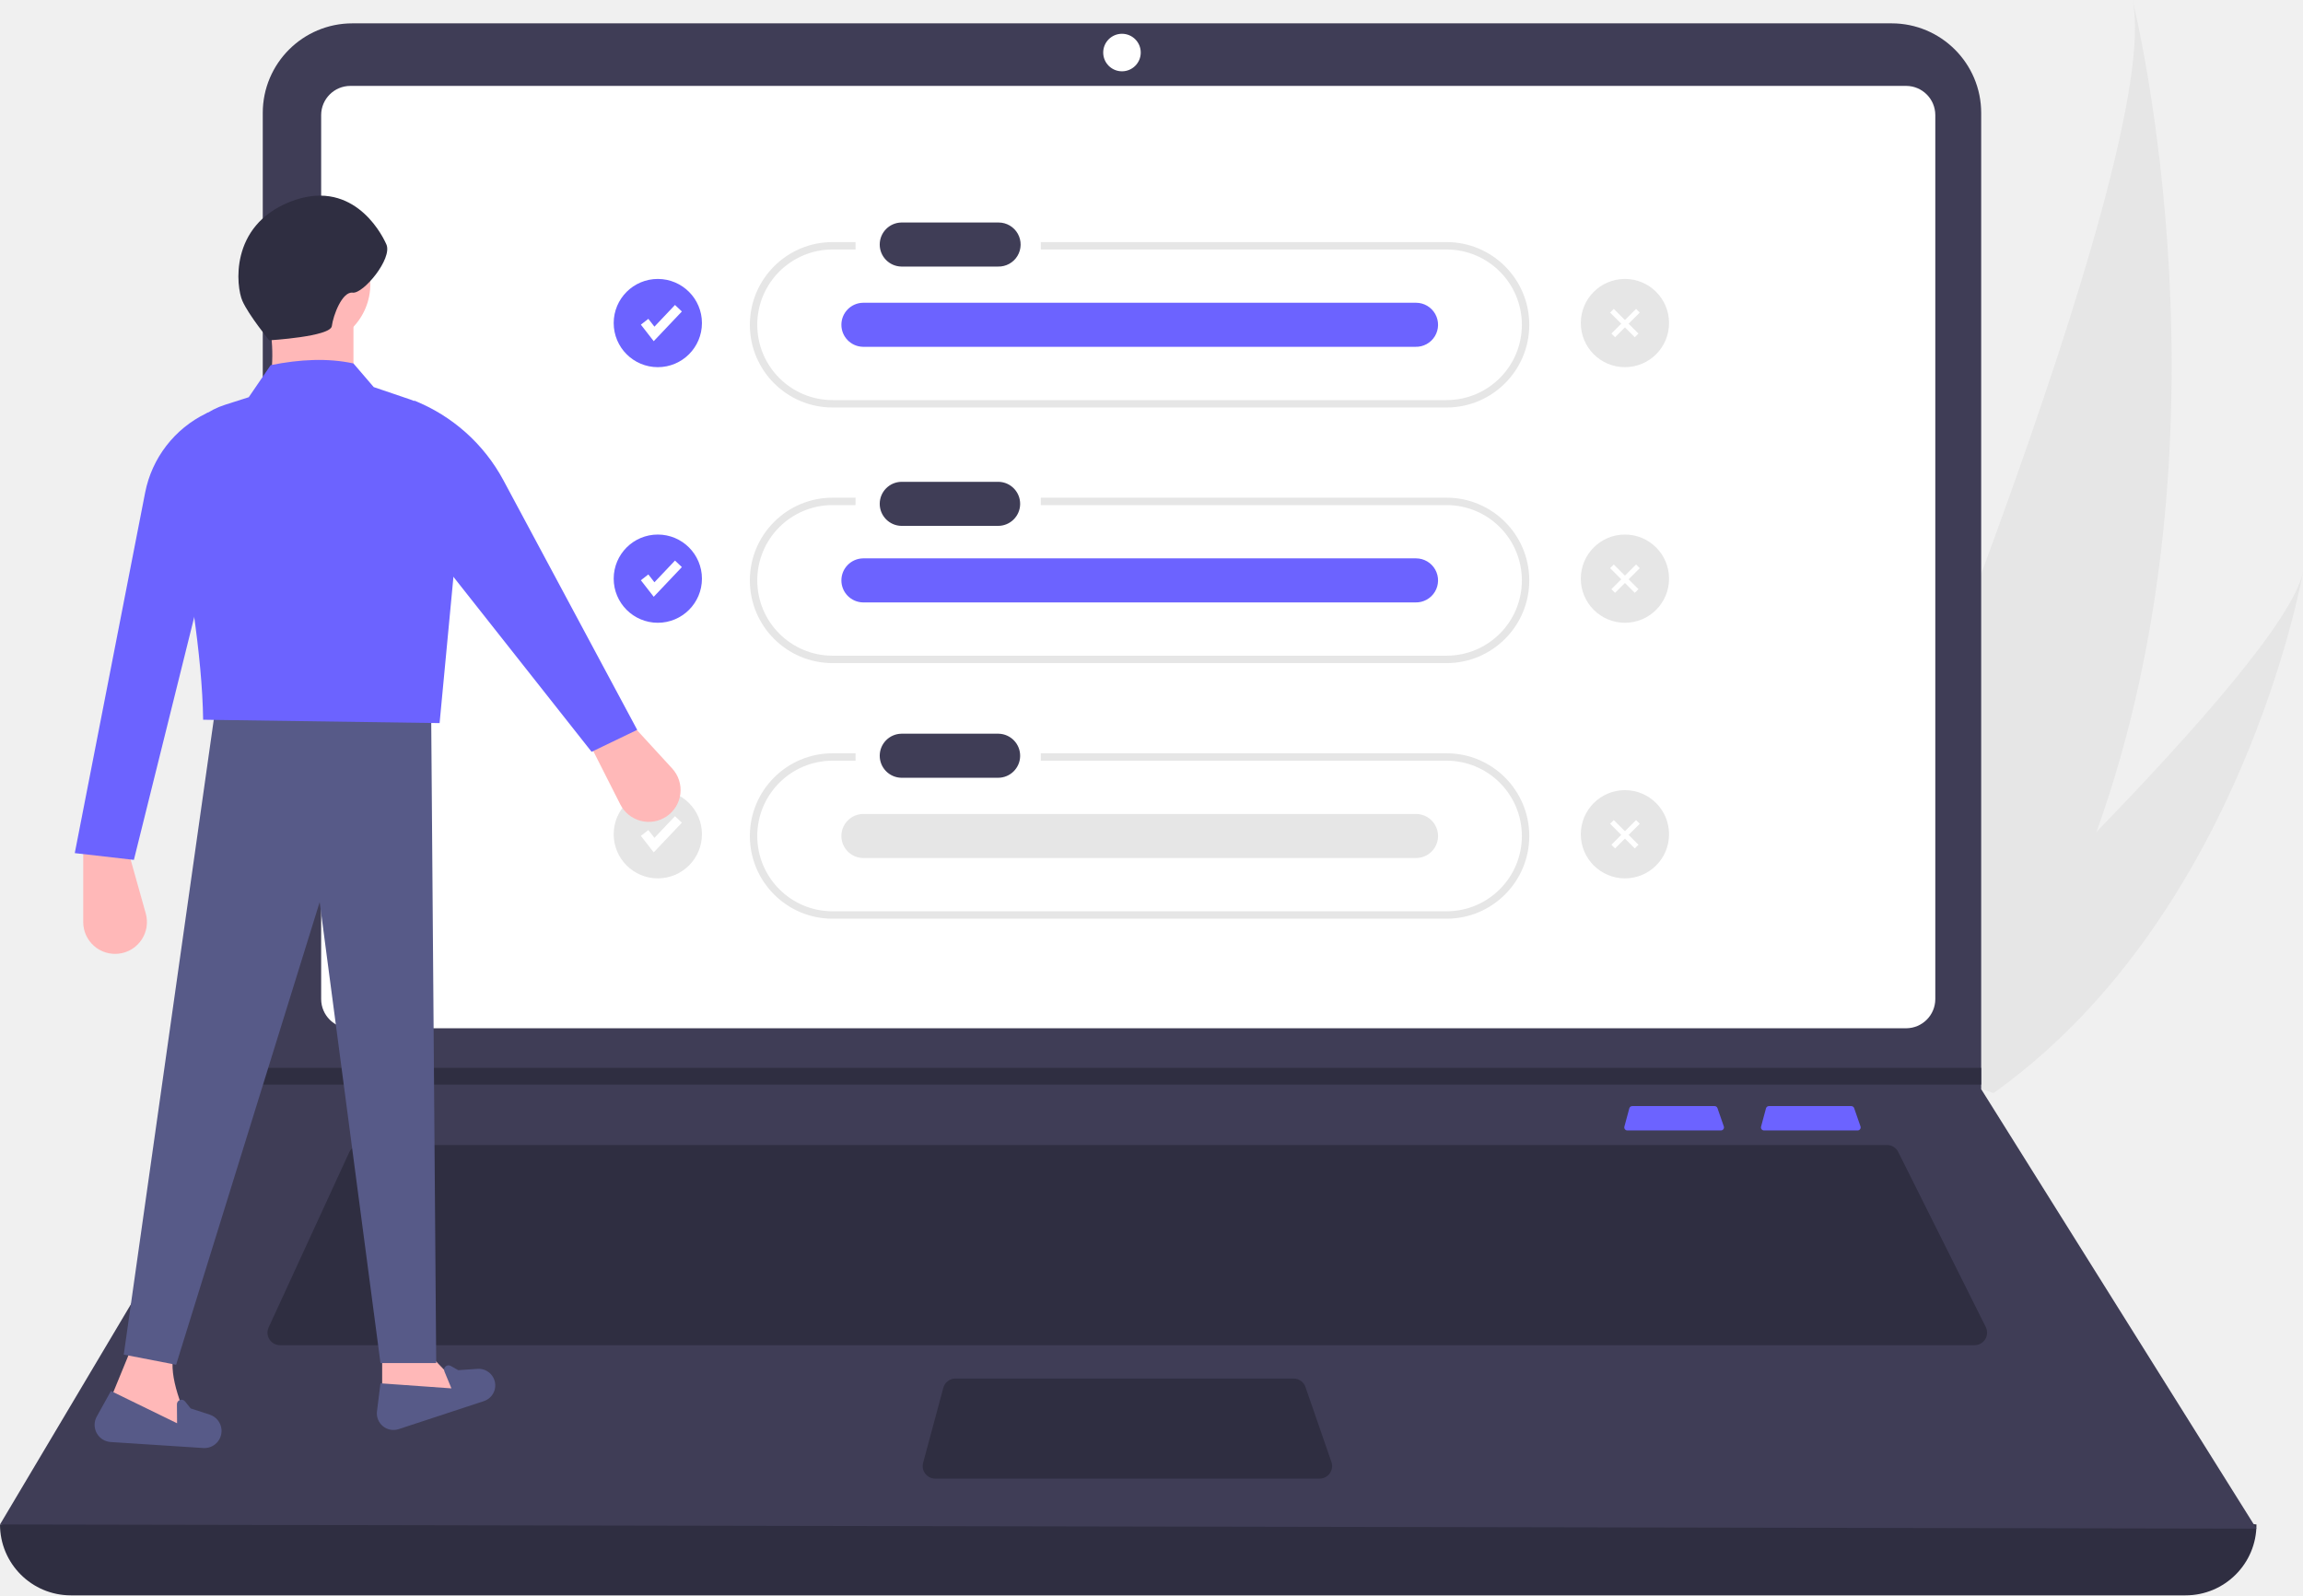
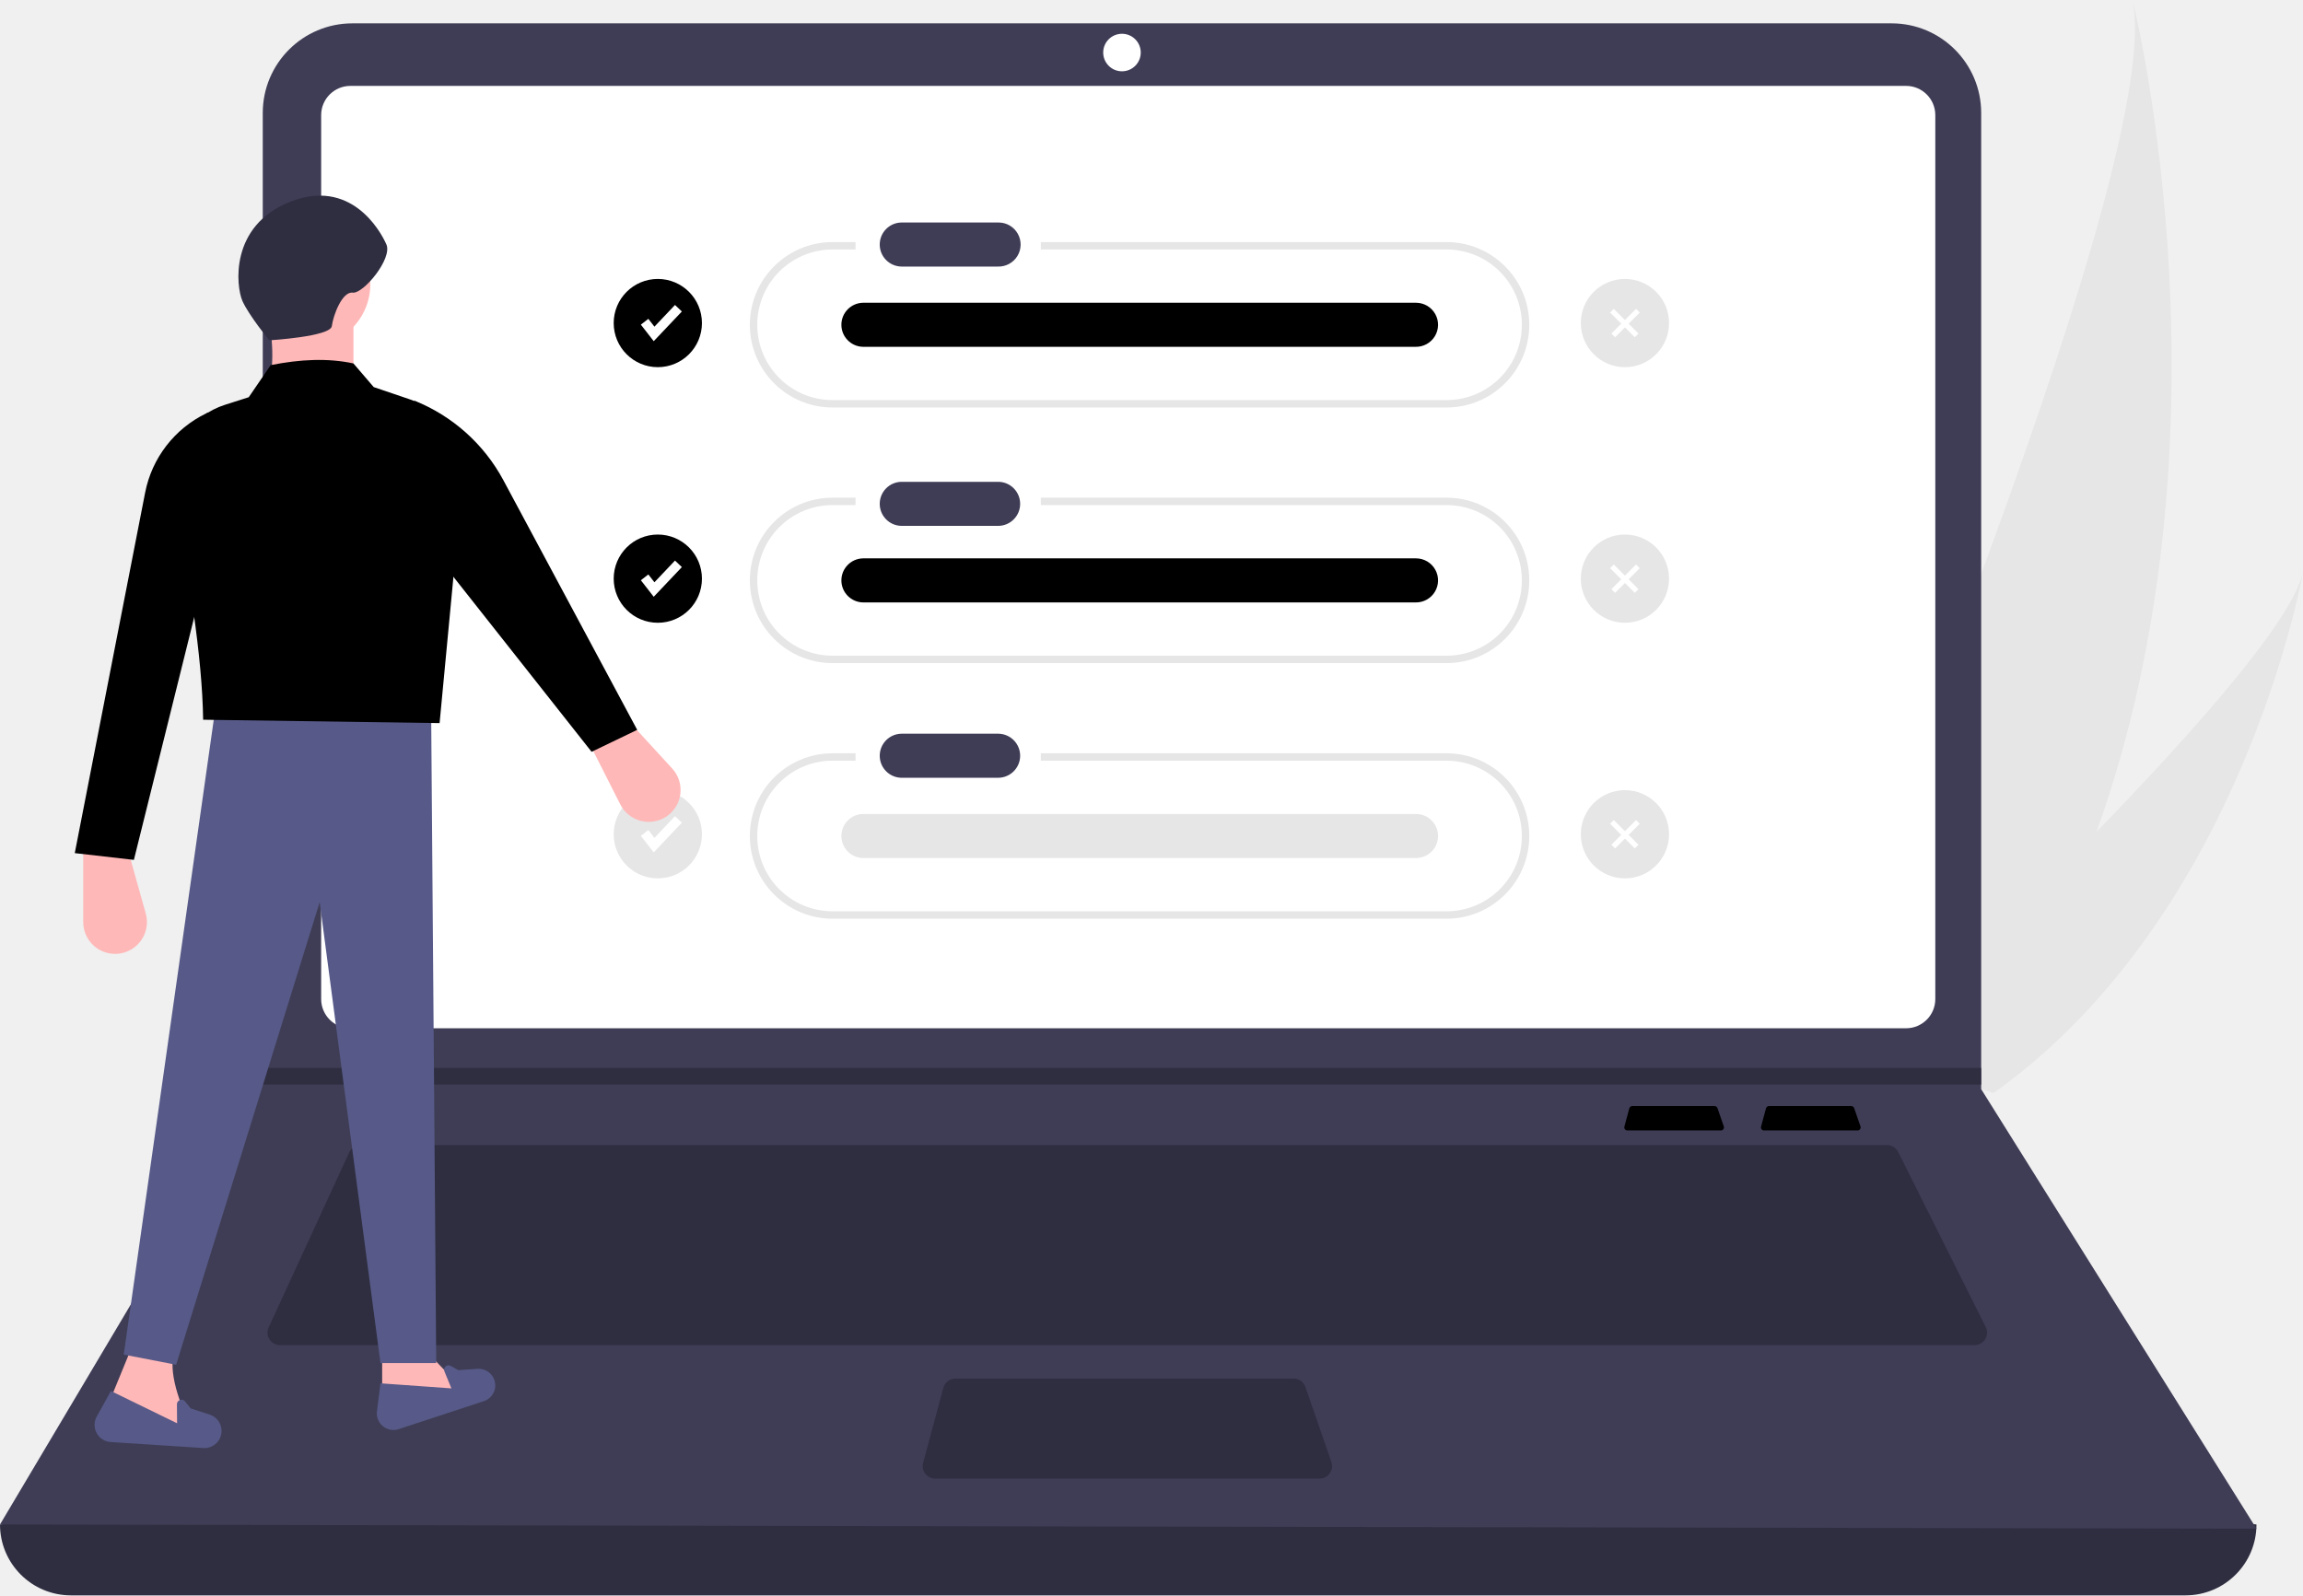
<svg xmlns="http://www.w3.org/2000/svg" id="e947267e-2fd0-4612-8553-18e563890315" data-name="Layer 1" width="808.778" height="560.418" viewBox="0 0 808.778 560.418">
  <path d="M931.874,462.004a348.201,348.201,0,0,1-45.13,86.56c-.438.618-.884,1.223-1.332,1.837L827.663,531.7c.261-.596.546-1.264.85-1.994C846.7,486.687,956.151,224.46,944.529,169.791,945.639,174.28,981.902,322.801,931.874,462.004Z" transform="translate(-195.6108 -169.7909)" fill="#e6e6e6" />
  <path d="M897.885,552.173c-.705.532-1.431,1.057-2.164,1.568l-43.321-14.03c.518-.479,1.121-1.044,1.815-1.681,11.34-10.6,45.03-42.358,77.659-76.025,35.065-36.18,68.914-74.558,72.515-91.249C1003.712,374.564,982.346,490.421,897.885,552.173Z" transform="translate(-195.6108 -169.7909)" fill="#e6e6e6" />
  <path d="M963.145,730.209H220.512a24.901,24.901,0,0,1-24.901-24.901v0q403.807-46.93,792.435,0v0A24.901,24.901,0,0,1,963.145,730.209Z" transform="translate(-195.6108 -169.7909)" fill="#2f2e41" />
  <path d="M988.046,706.773l-792.435-1.465L287.451,550.776l.439-.732V209.472a31.475,31.475,0,0,1,31.478-31.478H859.894A31.475,31.475,0,0,1,891.372,209.472v342.915Z" transform="translate(-195.6108 -169.7909)" fill="#3f3d56" />
  <path d="M318.651,199.966a10.265,10.265,0,0,0-10.253,10.253V520.748a10.265,10.265,0,0,0,10.253,10.253H865.006a10.266,10.266,0,0,0,10.253-10.253V210.219a10.265,10.265,0,0,0-10.253-10.253Z" transform="translate(-195.6108 -169.7909)" fill="#fff" />
  <path d="M322.241,572.015a4.406,4.406,0,0,0-3.992,2.558l-28.299,61.52a4.394,4.394,0,0,0,3.992,6.231H889.053a4.394,4.394,0,0,0,3.929-6.36l-30.76-61.52a4.372,4.372,0,0,0-3.929-2.429Z" transform="translate(-195.6108 -169.7909)" fill="#2f2e41" />
  <circle cx="394.021" cy="18.457" r="6.591" fill="#fff" />
  <path d="M531.137,654.042a4.401,4.401,0,0,0-4.243,3.251l-7.099,26.366a4.394,4.394,0,0,0,4.243,5.537H659.036A4.393,4.393,0,0,0,663.187,683.364l-9.126-26.366a4.397,4.397,0,0,0-4.153-2.957Z" transform="translate(-195.6108 -169.7909)" fill="#2f2e41" />
  <polygon points="695.761 375.126 695.761 380.985 91.84 380.985 92.295 380.253 92.295 375.126 695.761 375.126" fill="#2f2e41" />
  <path d="M703.615,254.83H561.125v2.603H703.615a26.451,26.451,0,0,1,0,52.902H488.003a26.451,26.451,0,0,1,0-52.902h8.057v-2.603h-8.057a29.053,29.053,0,0,0,0,58.107H703.615a29.053,29.053,0,1,0,0-58.107Z" transform="translate(-195.6108 -169.7909)" fill="#e6e6e6" />
  <path d="M703.615,344.619H561.125v2.603H703.615a26.451,26.451,0,0,1,0,52.902H488.003a26.451,26.451,0,0,1,0-52.902h8.057v-2.603h-8.057a29.053,29.053,0,0,0,0,58.107H703.615a29.053,29.053,0,1,0,0-58.107Z" transform="translate(-195.6108 -169.7909)" fill="#e6e6e6" />
  <path d="M703.615,434.407H561.125V437.01H703.615a26.451,26.451,0,1,1,0,52.902H488.003a26.451,26.451,0,0,1,0-52.902h8.057v-2.603h-8.057a29.053,29.053,0,0,0,0,58.107H703.615a29.053,29.053,0,1,0,0-58.107Z" transform="translate(-195.6108 -169.7909)" fill="#e6e6e6" />
  <path id="ab287899-84e3-434f-b92d-b2aaa12c9990" data-name="Path 40" d="M512.144,247.954a7.739,7.739,0,0,0,0,15.475h33.945a7.739,7.739,0,1,0,.254-15.475q-.127-.002-.254,0Z" transform="translate(-195.6108 -169.7909)" fill="#3f3d56" />
  <path id="af2a4b37-a3ed-4662-953e-6f9b285406f1" data-name="Path 40" d="M512.144,339.044a7.739,7.739,0,0,0,0,15.475h33.945a7.739,7.739,0,0,0,.254-15.475q-.127-.002-.254,0Z" transform="translate(-195.6108 -169.7909)" fill="#3f3d56" />
  <path id="ff7e389f-e1f1-4104-a8c8-8a888f7bdbd5" data-name="Path 40" d="M512.144,427.532a7.739,7.739,0,0,0,0,15.475h33.945a7.739,7.739,0,0,0,.254-15.475q-.127-.002-.254,0Z" transform="translate(-195.6108 -169.7909)" fill="#3f3d56" />
-   <path id="ab3f55ca-45f9-4d6f-a8ad-e44fa73330dd" data-name="Path 40" d="M498.68,276.146a7.739,7.739,0,0,0,0,15.475H692.684a7.739,7.739,0,1,0,.254-15.475q-.127-.002-.254,0Z" transform="translate(-195.6108 -169.7909)" fill="#6c63ff" />
-   <path id="b755e68c-1f13-420d-a9db-7573ff270e8f" data-name="Path 40" d="M498.68,365.935a7.739,7.739,0,0,0,0,15.475H692.684a7.739,7.739,0,1,0,.254-15.475q-.127-.002-.254,0Z" transform="translate(-195.6108 -169.7909)" fill="#6c63ff" />
+   <path id="ab3f55ca-45f9-4d6f-a8ad-e44fa73330dd" data-name="Path 40" d="M498.68,276.146a7.739,7.739,0,0,0,0,15.475H692.684a7.739,7.739,0,1,0,.254-15.475q-.127-.002-.254,0Z" transform="translate(-195.6108 -169.7909)" fill="#000000" />
+   <path id="b755e68c-1f13-420d-a9db-7573ff270e8f" data-name="Path 40" d="M498.68,365.935a7.739,7.739,0,0,0,0,15.475H692.684a7.739,7.739,0,1,0,.254-15.475q-.127-.002-.254,0Z" transform="translate(-195.6108 -169.7909)" fill="#000000" />
  <path id="f0f56a0b-ed67-4282-9bfe-4d2fc6a8304e" data-name="Path 40" d="M498.68,455.723a7.739,7.739,0,0,0,0,15.475H692.684a7.739,7.739,0,1,0,.254-15.475q-.127-.002-.254,0Z" transform="translate(-195.6108 -169.7909)" fill="#e6e6e6" />
-   <circle cx="231.015" cy="113.483" r="15.495" fill="#6c63ff" />
+   <circle cx="231.015" cy="113.483" r="15.495" fill="#000000" />
  <polygon points="229.577 119.849 225.063 114.045 227.688 112.003 229.826 114.751 237.046 107.129 239.461 109.417 229.577 119.849" fill="#fff" />
-   <circle cx="231.015" cy="203.272" r="15.495" fill="#6c63ff" />
+   <circle cx="231.015" cy="203.272" r="15.495" fill="#000000" />
  <polygon points="229.577 209.638 225.063 203.834 227.688 201.792 229.826 204.54 237.046 196.918 239.461 199.206 229.577 209.638" fill="#fff" />
  <circle cx="231.015" cy="293.06" r="15.495" fill="#e6e6e6" />
  <circle cx="570.65" cy="113.483" r="15.495" fill="#e6e6e6" />
  <circle cx="570.65" cy="203.272" r="15.495" fill="#e6e6e6" />
  <circle cx="570.65" cy="293.06" r="15.495" fill="#e6e6e6" />
  <polygon points="229.577 299.427 225.063 293.623 227.688 291.581 229.826 294.329 237.046 286.707 239.461 288.994 229.577 299.427" fill="#fff" />
  <rect x="765.121" y="277.147" width="1.824" height="12.254" transform="translate(-171.5497 454.8453) rotate(-45)" fill="#fff" />
  <rect x="760.362" y="282.362" width="12.254" height="1.824" transform="translate(-171.4161 455.1678) rotate(-45)" fill="#fff" />
  <rect x="765.121" y="366.936" width="1.824" height="12.254" transform="translate(-235.0399 481.1438) rotate(-45)" fill="#fff" />
  <rect x="760.362" y="372.151" width="12.254" height="1.824" transform="translate(-234.9064 481.4663) rotate(-45)" fill="#fff" />
  <rect x="765.121" y="456.725" width="1.824" height="12.254" transform="translate(-298.5302 507.4424) rotate(-45)" fill="#fff" />
  <rect x="760.362" y="461.939" width="12.254" height="1.824" transform="translate(-298.3966 507.7648) rotate(-45)" fill="#fff" />
  <path d="M429.606,456.644l0,0a11.189,11.189,0,0,0,2.072-16.896l-14.875-16.215-14.288,7.234,10.936,21.599A11.189,11.189,0,0,0,429.606,456.644Z" transform="translate(-195.6108 -169.7909)" fill="#ffb8b8" />
  <path d="M237.317,504.799h0a11.189,11.189,0,0,0,9.48-14.138l-5.947-21.186H224.836v24.209A11.189,11.189,0,0,0,237.317,504.799Z" transform="translate(-195.6108 -169.7909)" fill="#ffb8b8" />
  <polygon points="134.211 494.829 164.462 490.084 152.006 477.034 134.211 477.034 134.211 494.829" fill="#ffb8b8" />
  <path d="M232.547,665.806l31.437,8.304c-5.79-12.011-9.356-22.639-7.118-29.657l-14.829-1.779Z" transform="translate(-195.6108 -169.7909)" fill="#ffb8b8" />
  <polygon points="43.46 475.848 61.848 479.407 112.265 316.886 133.618 478.814 153.192 478.814 151.412 249.861 75.49 249.861 43.46 475.848" fill="#575a88" />
  <path d="M335.613,671.822l29.922-9.843a5.819,5.819,0,0,0,3.387-8.131h0a5.819,5.819,0,0,0-5.597-3.204l-6.788.459-2.66-1.497a1.547,1.547,0,0,0-2.19,1.938l2.453,5.957-24.912-1.779-1.229,9.833A5.835,5.835,0,0,0,335.613,671.822Z" transform="translate(-195.6108 -169.7909)" fill="#575a88" />
  <path d="M234.479,676.347l32.527,2.109a6.022,6.022,0,0,0,6.392-6.497h0a6.022,6.022,0,0,0-4.136-5.237l-6.693-2.182-1.975-2.465a1.601,1.601,0,0,0-2.85,1.014l.054,6.667-23.228-11.331-4.978,8.965A6.038,6.038,0,0,0,234.479,676.347Z" transform="translate(-195.6108 -169.7909)" fill="#575a88" />
  <circle cx="108.113" cy="99.796" r="21.946" fill="#ffb8b8" />
  <path d="M289.488,309.92h30.25v-29.064H289.488C291.988,289.832,291.665,299.612,289.488,309.92Z" transform="translate(-195.6108 -169.7909)" fill="#ffb8b8" />
-   <path d="M266.949,422.617l83.04,1.186,8.304-87.73a27.397,27.397,0,0,0-18.587-25.942l-12.85-4.364-7.118-8.304c-8.986-1.942-18.764-1.471-29.064.593l-7.711,11.27-8.303,2.65A27.312,27.312,0,0,0,255.663,338.763C261.842,370.677,266.646,400.338,266.949,422.617Z" transform="translate(-195.6108 -169.7909)" fill="#6c63ff" />
-   <path d="M221.87,469.476l20.76,2.373,23.726-95.496,2.373-61.687-.7.339A39.291,39.291,0,0,0,246.578,342.848Z" transform="translate(-195.6108 -169.7909)" fill="#6c63ff" />
-   <path d="M403.372,433.887l16.015-7.711-46.973-87.651a61.413,61.413,0,0,0-31.321-28.012h0l8.897,55.755Z" transform="translate(-195.6108 -169.7909)" fill="#6c63ff" />
+   <path d="M266.949,422.617l83.04,1.186,8.304-87.73a27.397,27.397,0,0,0-18.587-25.942l-12.85-4.364-7.118-8.304c-8.986-1.942-18.764-1.471-29.064.593l-7.711,11.27-8.303,2.65A27.312,27.312,0,0,0,255.663,338.763C261.842,370.677,266.646,400.338,266.949,422.617Z" transform="translate(-195.6108 -169.7909)" fill="#000000" />
+   <path d="M221.87,469.476l20.76,2.373,23.726-95.496,2.373-61.687-.7.339A39.291,39.291,0,0,0,246.578,342.848Z" transform="translate(-195.6108 -169.7909)" fill="#000000" />
+   <path d="M403.372,433.887l16.015-7.711-46.973-87.651a61.413,61.413,0,0,0-31.321-28.012h0l8.897,55.755Z" transform="translate(-195.6108 -169.7909)" fill="#000000" />
  <path d="M290.16,289.339s21.52-1.276,21.986-4.999,3.608-12.214,7.33-11.748,14.038-11.943,11.829-16.945-12.637-23.419-33.926-14.931-18.849,29.776-16.64,34.779S290.16,289.339,290.16,289.339Z" transform="translate(-195.6108 -169.7909)" fill="#2f2e41" />
-   <path d="M816.83,558.338a1.072,1.072,0,0,0-1.033.792l-1.729,6.42a1.07,1.07,0,0,0,1.033,1.348H847.975a1.07,1.07,0,0,0,1.011-1.42l-2.222-6.42a1.071,1.071,0,0,0-1.011-.72Z" transform="translate(-195.6108 -169.7909)" fill="#6c63ff" />
-   <path d="M768.83,558.338a1.072,1.072,0,0,0-1.033.792l-1.729,6.42a1.07,1.07,0,0,0,1.033,1.348H799.975a1.07,1.07,0,0,0,1.011-1.42l-2.222-6.42a1.071,1.071,0,0,0-1.011-.72Z" transform="translate(-195.6108 -169.7909)" fill="#6c63ff" />
+   <path d="M816.83,558.338a1.072,1.072,0,0,0-1.033.792l-1.729,6.42a1.07,1.07,0,0,0,1.033,1.348H847.975a1.07,1.07,0,0,0,1.011-1.42l-2.222-6.42a1.071,1.071,0,0,0-1.011-.72Z" transform="translate(-195.6108 -169.7909)" fill="#000000" />
+   <path d="M768.83,558.338a1.072,1.072,0,0,0-1.033.792l-1.729,6.42a1.07,1.07,0,0,0,1.033,1.348H799.975a1.07,1.07,0,0,0,1.011-1.42l-2.222-6.42a1.071,1.071,0,0,0-1.011-.72Z" transform="translate(-195.6108 -169.7909)" fill="#000000" />
</svg>
